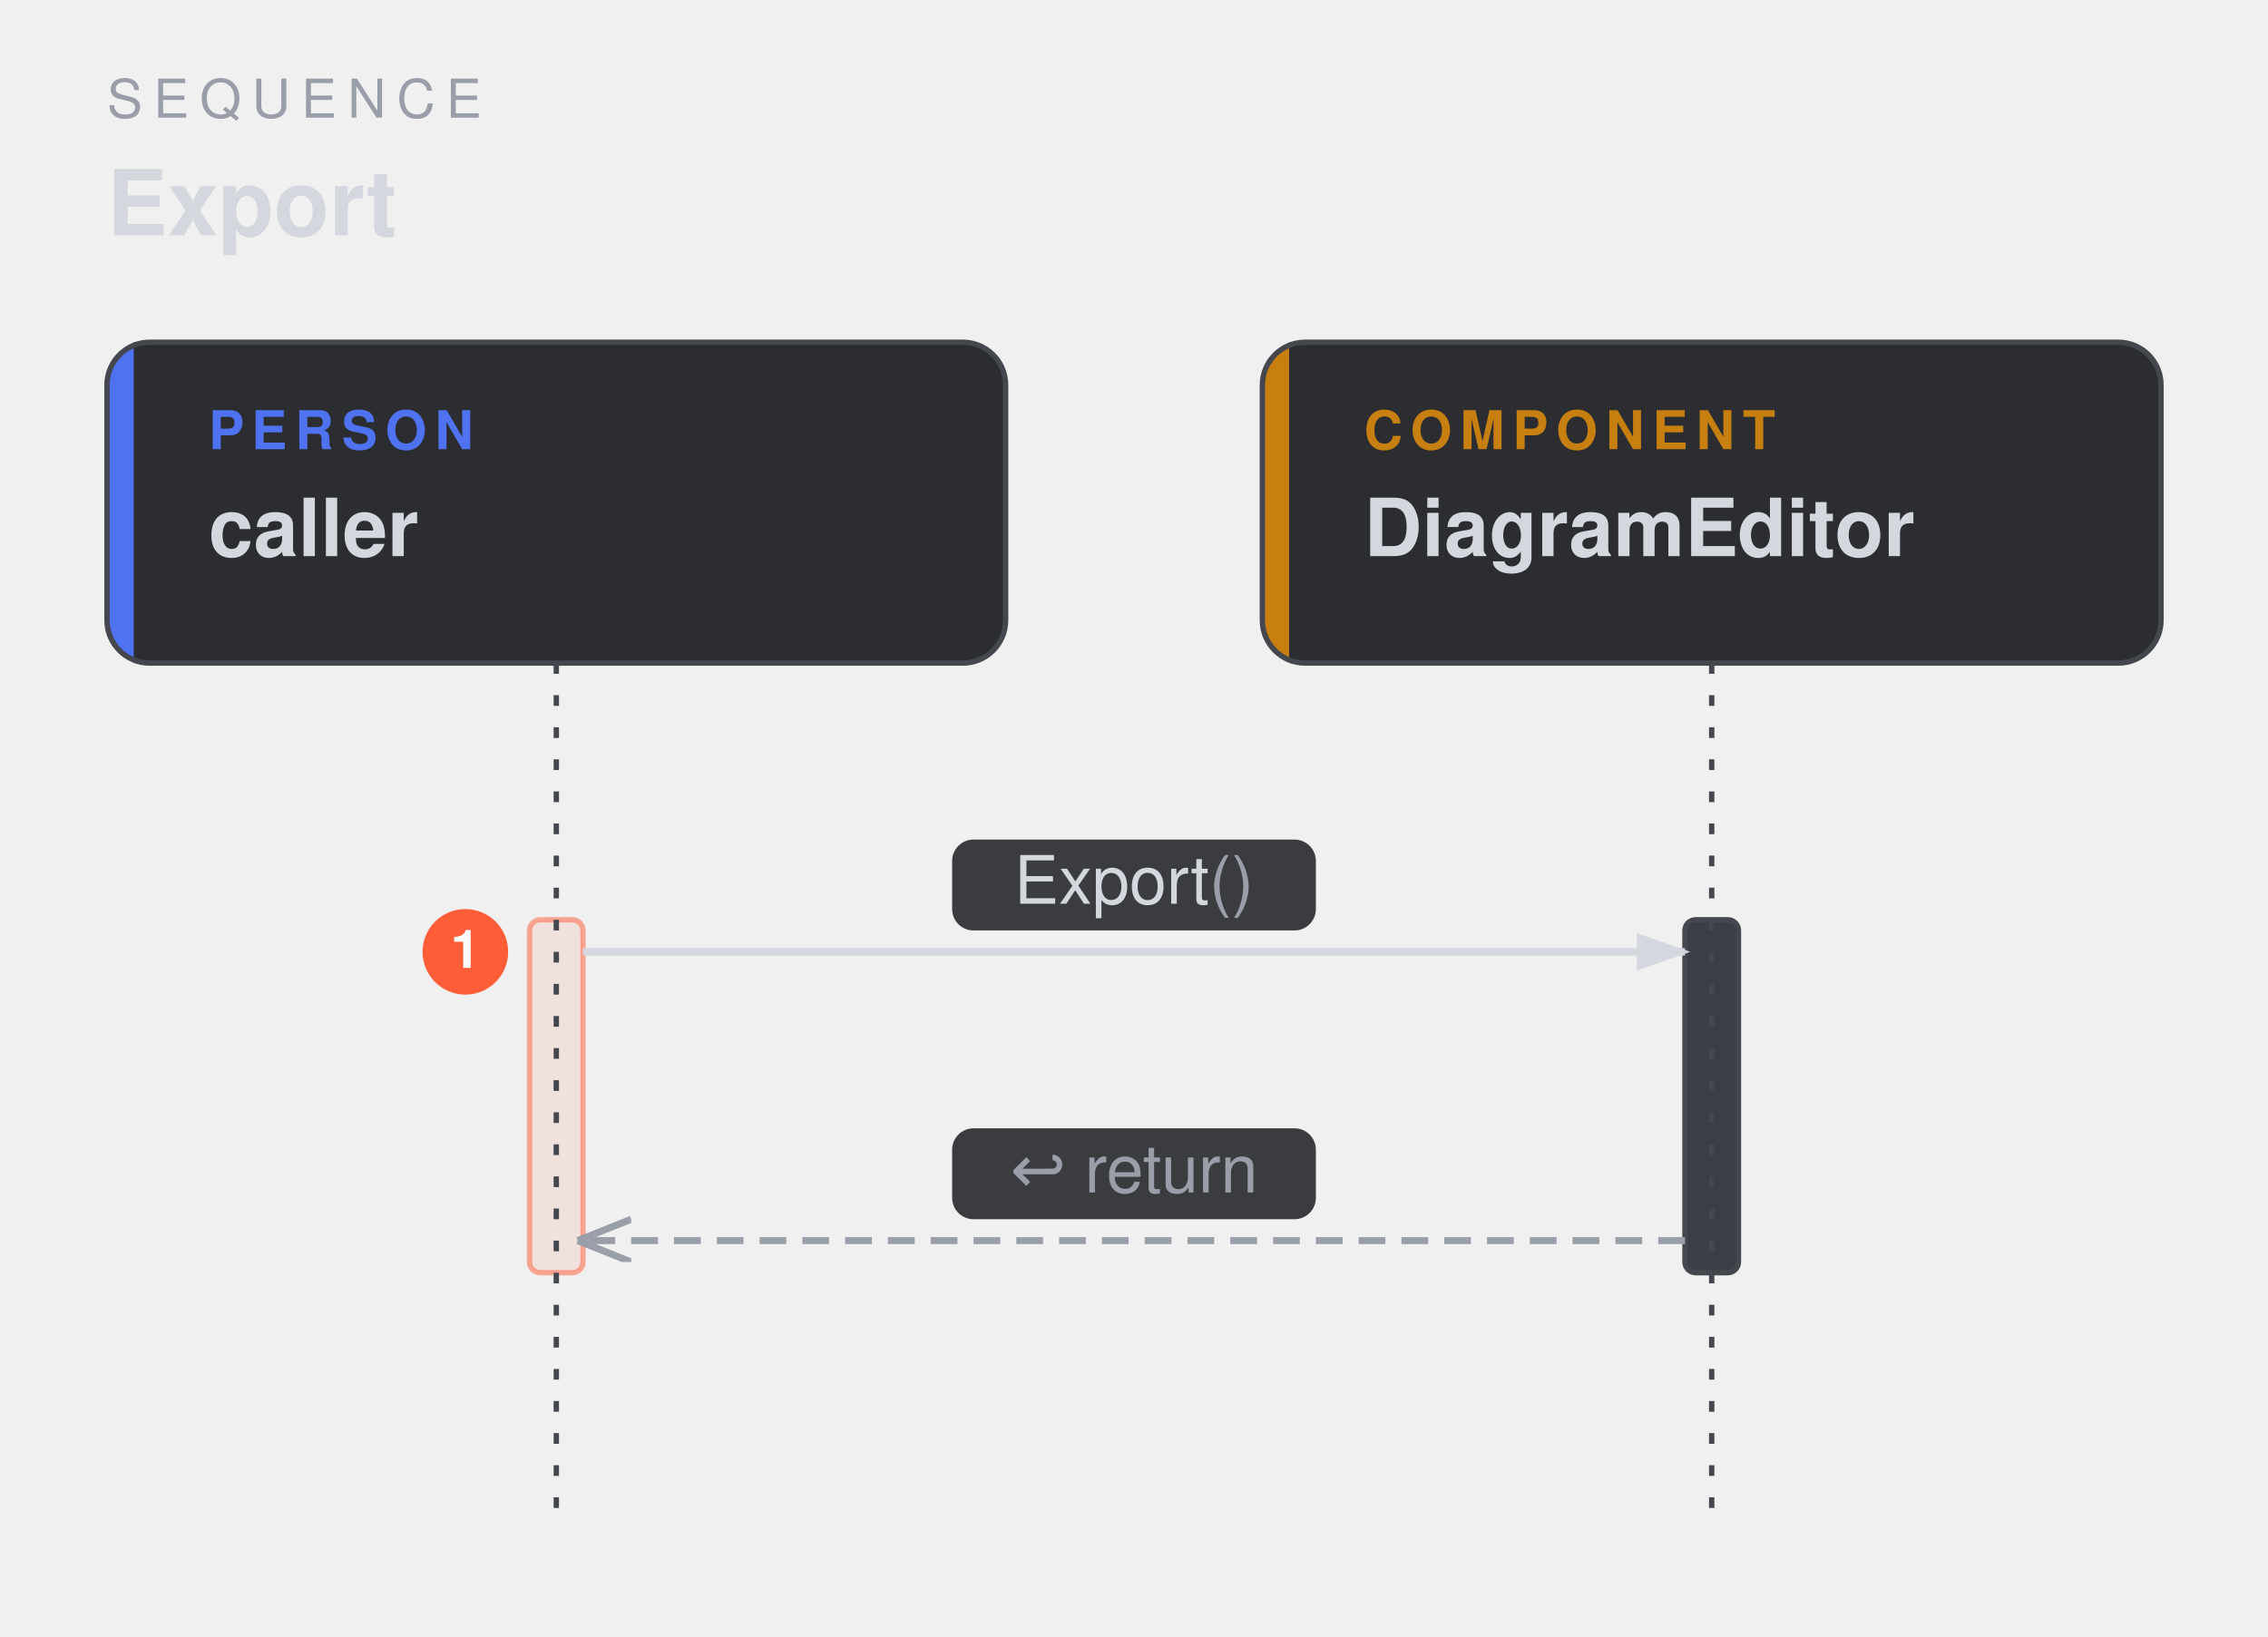
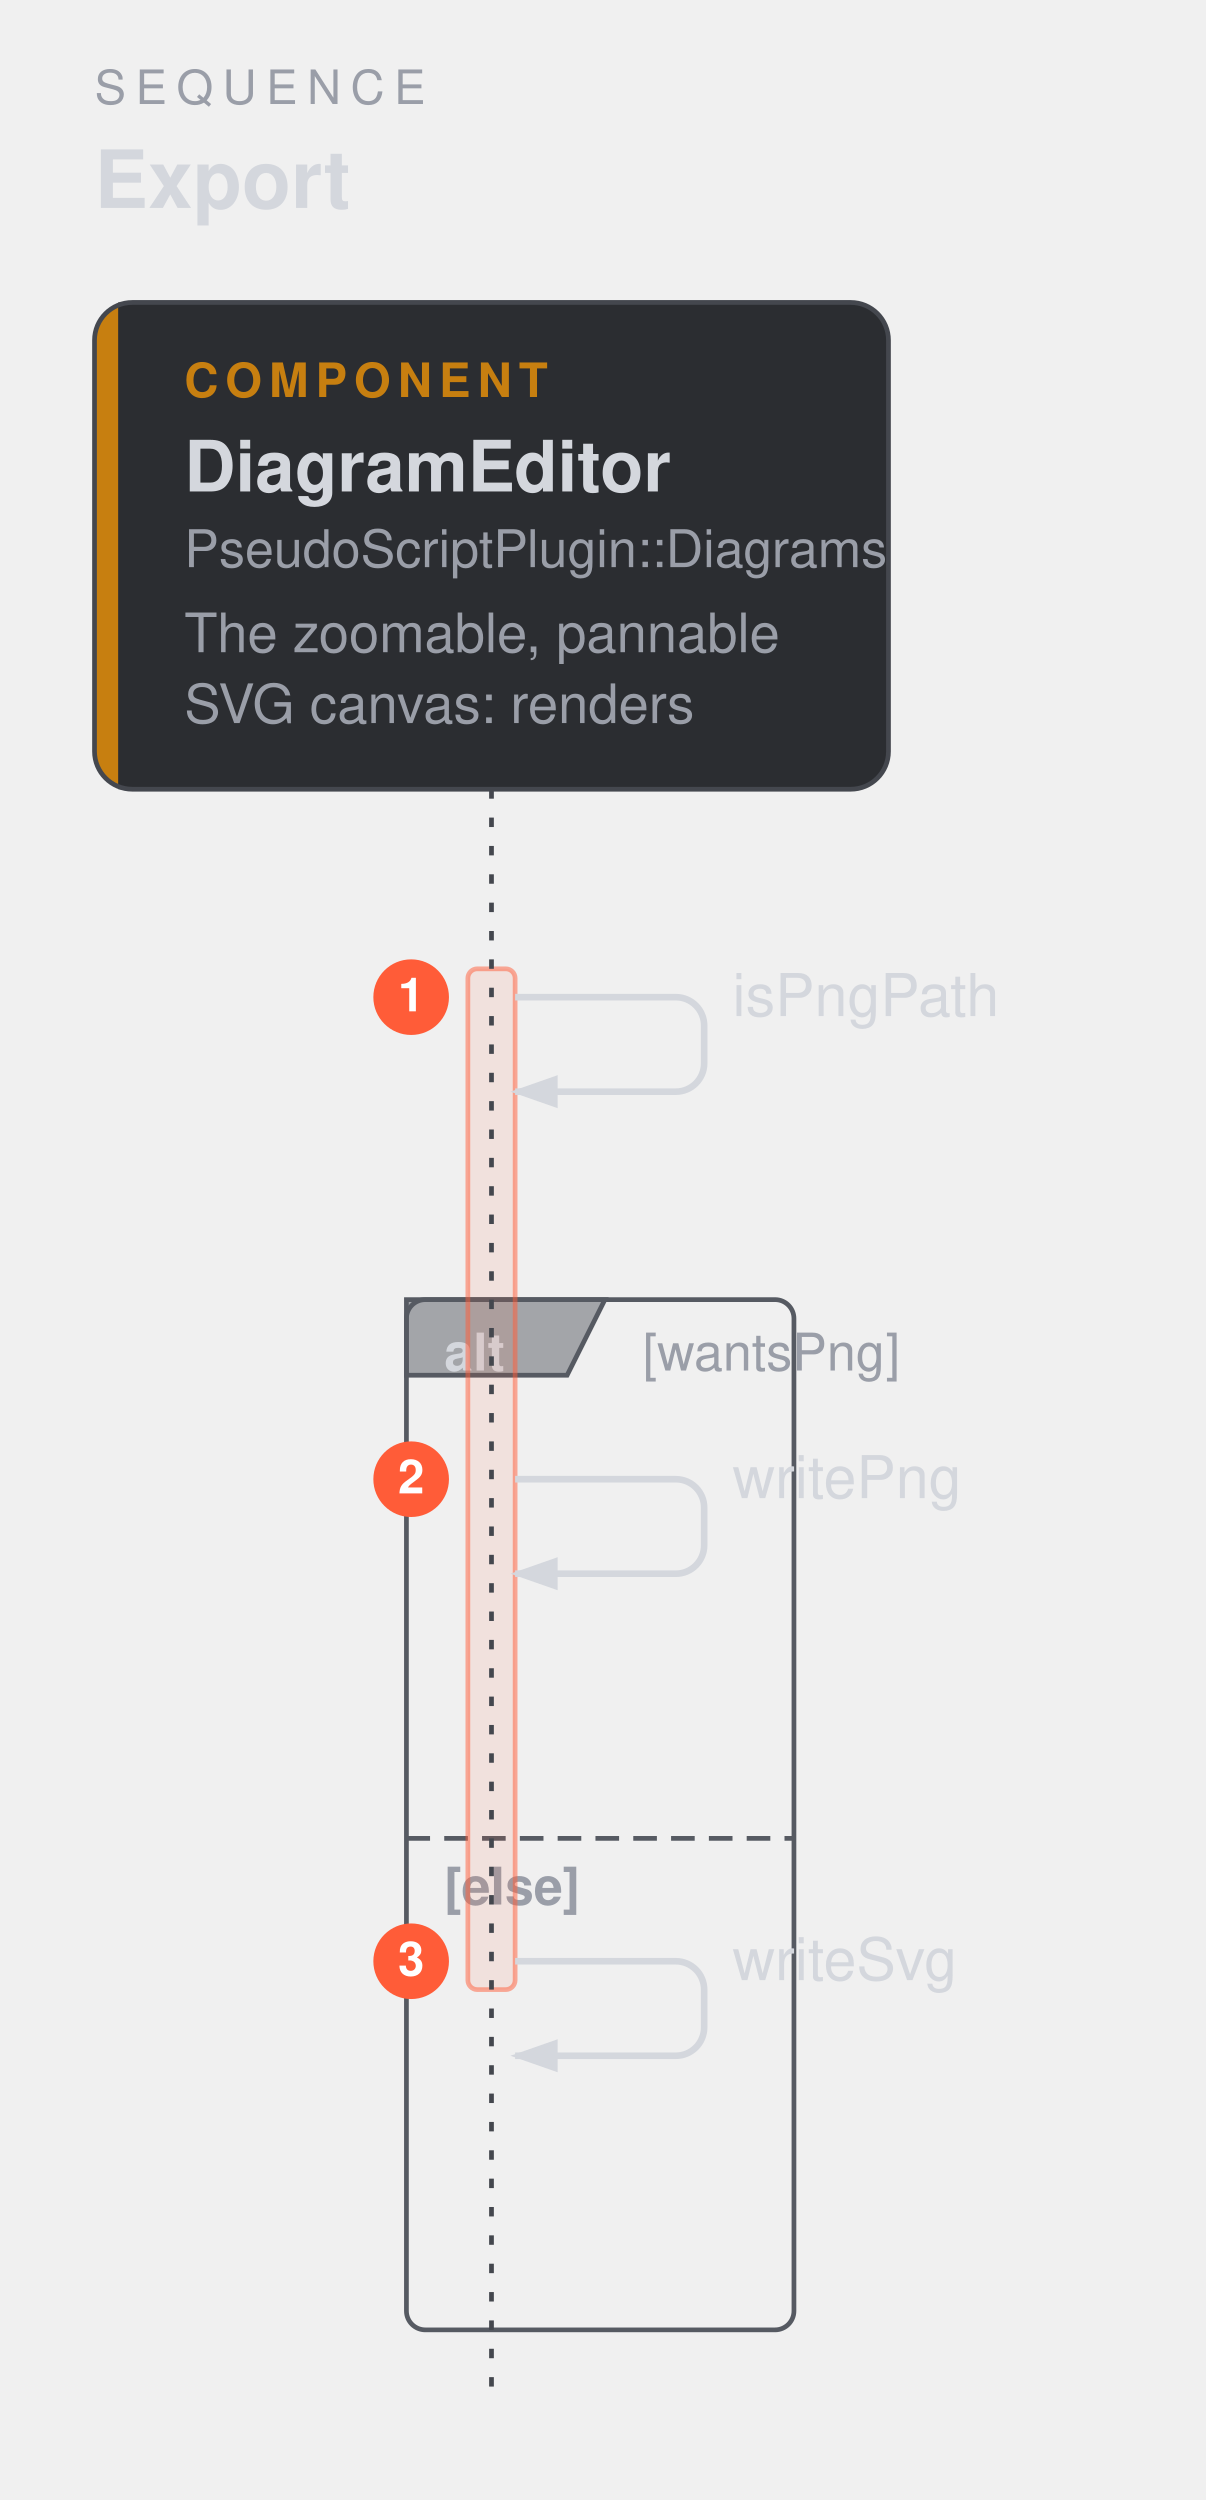
- <svg xmlns="http://www.w3.org/2000/svg" viewBox="0 0 424 306" width="424" height="306" font-family="sans-serif" font-size="13">
+ <svg xmlns="http://www.w3.org/2000/svg" viewBox="0 0 255 529" width="255" height="529" font-family="sans-serif" font-size="13">
  <defs>
    <marker id="arrow" markerWidth="10" markerHeight="10" refX="9" refY="3" orient="auto" markerUnits="strokeWidth">
      <path d="M0,0 L9,3 L0,6 z" fill="#b7bbc3" />
    </marker>
  </defs>
  <g font-family="Helvetica, Arial, sans-serif">
    <defs>
      <marker id="seqcall" markerWidth="11" markerHeight="11" refX="9" refY="3.5" orient="auto" markerUnits="userSpaceOnUse">
        <path d="M0,0 L10,3.5 L0,7 z" fill="#d4d7dd" />
      </marker>
      <marker id="seqret" markerWidth="12" markerHeight="12" refX="9" refY="4" orient="auto" markerUnits="userSpaceOnUse">
        <path d="M0,0 L10,4 M0,8 L10,4" fill="none" stroke="#9a9ea8" stroke-width="1.3" />
      </marker>
    </defs>
    <text x="20" y="22" font-size="10" letter-spacing="2" fill="#9a9ea8">SEQUENCE</text>
    <text x="20" y="44" font-size="17" font-weight="700" fill="#d4d7dd">Export</text>
-     <rect x="99" y="172" width="10" height="66" rx="2" fill="#ff5c38" fill-opacity="0.10" stroke="#ff5c38" stroke-opacity="0.5" />
-     <rect x="315" y="172" width="10" height="66" rx="2" fill="#3b3e45" fill-opacity="1" stroke="#44474e" stroke-opacity="1" />
-     <rect x="20" y="64" width="168" height="60" rx="8" fill="#4f72f0" filter="url(#cardlift)" />
-     <path d="M25,64 H180 A8,8 0 0 1 188,72 V116 A8,8 0 0 1 180,124 H25 Z" fill="#2b2d31" />
-     <rect x="20" y="64" width="168" height="60" rx="8" fill="none" stroke="#44474e" />
-     <text x="39" y="84" font-size="10" letter-spacing="1.5" font-weight="600" fill="#4f72f0">PERSON</text>
-     <text x="39" y="104" font-size="15" font-weight="700" fill="#d4d7dd">caller</text>
-     <line x1="104" y1="124" x2="104" y2="286" stroke="#44474e" stroke-dasharray="2 4" />
-     <rect x="236" y="64" width="168" height="60" rx="8" fill="#c77f10" filter="url(#cardlift)" />
-     <path d="M241,64 H396 A8,8 0 0 1 404,72 V116 A8,8 0 0 1 396,124 H241 Z" fill="#2b2d31" />
-     <rect x="236" y="64" width="168" height="60" rx="8" fill="none" stroke="#44474e" />
-     <text x="255" y="84" font-size="10" letter-spacing="1.5" font-weight="600" fill="#c77f10">COMPONENT</text>
-     <text x="255" y="104" font-size="15" font-weight="700" fill="#d4d7dd">DiagramEditor</text>
-     <line x1="320" y1="124" x2="320" y2="286" stroke="#44474e" stroke-dasharray="2 4" />
-     <line x1="109" y1="178" x2="315" y2="178" stroke="#d4d7dd" stroke-width="1.4" marker-end="url(#seqcall)" />
-     <circle cx="87" cy="178" r="8" fill="#ff5c38" />
-     <text x="87" y="181" text-anchor="middle" font-size="10" font-weight="700" fill="#fff">1</text>
-     <rect x="178" y="157" width="68" height="17" rx="4" fill="#2b2d31" fill-opacity="0.92" />
-     <text x="212" y="169" text-anchor="middle" font-size="12.5" fill="#d4d7dd">Export<tspan fill="#9a9ea8">()</tspan>
-     </text>
-     <line x1="315" y1="232" x2="109" y2="232" stroke="#9a9ea8" stroke-width="1.3" stroke-dasharray="5 3" marker-end="url(#seqret)" />
-     <rect x="178" y="211" width="68" height="17" rx="4" fill="#2b2d31" fill-opacity="0.92" />
-     <text x="212" y="223" text-anchor="middle" font-size="12.5" fill="#9a9ea8">↩ return</text>
+     <rect x="86" y="275" width="82" height="218" rx="4" fill="#d4d7dd" fill-opacity="0.015" stroke="#565a62" />
+     <path d="M86,275 h42 l-8,16 h-34 z" fill="#565a62" fill-opacity="0.5" stroke="#565a62" />
+     <text x="94" y="290" font-size="11" font-weight="700" fill="#d4d7dd">alt</text>
+     <text x="136" y="290" font-size="11" fill="#9a9ea8">[wantsPng]</text>
+     <line x1="86" y1="389" x2="168" y2="389" stroke="#565a62" stroke-dasharray="5 3" />
+     <text x="94" y="403" font-size="11" font-weight="700" fill="#9a9ea8">[else]</text>
+     <rect x="99" y="205" width="10" height="216" rx="2" fill="#ff5c38" fill-opacity="0.10" stroke="#ff5c38" stroke-opacity="0.5" />
+     <rect x="20" y="64" width="168" height="103" rx="8" fill="#c77f10" filter="url(#cardlift)" />
+     <path d="M25,64 H180 A8,8 0 0 1 188,72 V159 A8,8 0 0 1 180,167 H25 Z" fill="#2b2d31" />
+     <rect x="20" y="64" width="168" height="103" rx="8" fill="none" stroke="#44474e" />
+     <text x="39" y="84" font-size="10" letter-spacing="1.5" font-weight="600" fill="#c77f10">COMPONENT</text>
+     <text x="39" y="104" font-size="15" font-weight="700" fill="#d4d7dd">DiagramEditor</text>
+     <text x="39" y="120" font-size="11" fill="#9a9ea8">PseudoScriptPlugin::Diagrams</text>
+     <text x="39" y="138" font-size="11.5" fill="#9a9ea8">The zoomable, pannable</text>
+     <text x="39" y="153" font-size="11.5" fill="#9a9ea8">SVG canvas: renders</text>
+     <line x1="104" y1="167" x2="104" y2="509" stroke="#44474e" stroke-dasharray="2 4" />
+     <path d="M109,211 h34 a6 6 0 0 1 6 6 v8 a6 6 0 0 1 -6 6 h-34" fill="none" stroke="#d4d7dd" stroke-width="1.4" marker-end="url(#seqcall)" />
+     <circle cx="87" cy="211" r="8" fill="#ff5c38" />
+     <text x="87" y="214" text-anchor="middle" font-size="10" font-weight="700" fill="#fff">1</text>
+     <text x="155" y="215" text-anchor="start" font-size="12.5" fill="#d4d7dd">isPngPath</text>
+     <path d="M109,313 h34 a6 6 0 0 1 6 6 v8 a6 6 0 0 1 -6 6 h-34" fill="none" stroke="#d4d7dd" stroke-width="1.4" marker-end="url(#seqcall)" />
+     <circle cx="87" cy="313" r="8" fill="#ff5c38" />
+     <text x="87" y="316" text-anchor="middle" font-size="10" font-weight="700" fill="#fff">2</text>
+     <text x="155" y="317" text-anchor="start" font-size="12.5" fill="#d4d7dd">writePng</text>
+     <path d="M109,415 h34 a6 6 0 0 1 6 6 v8 a6 6 0 0 1 -6 6 h-34" fill="none" stroke="#d4d7dd" stroke-width="1.4" marker-end="url(#seqcall)" />
+     <circle cx="87" cy="415" r="8" fill="#ff5c38" />
+     <text x="87" y="418" text-anchor="middle" font-size="10" font-weight="700" fill="#fff">3</text>
+     <text x="155" y="419" text-anchor="start" font-size="12.5" fill="#d4d7dd">writeSvg</text>
  </g>
</svg>
